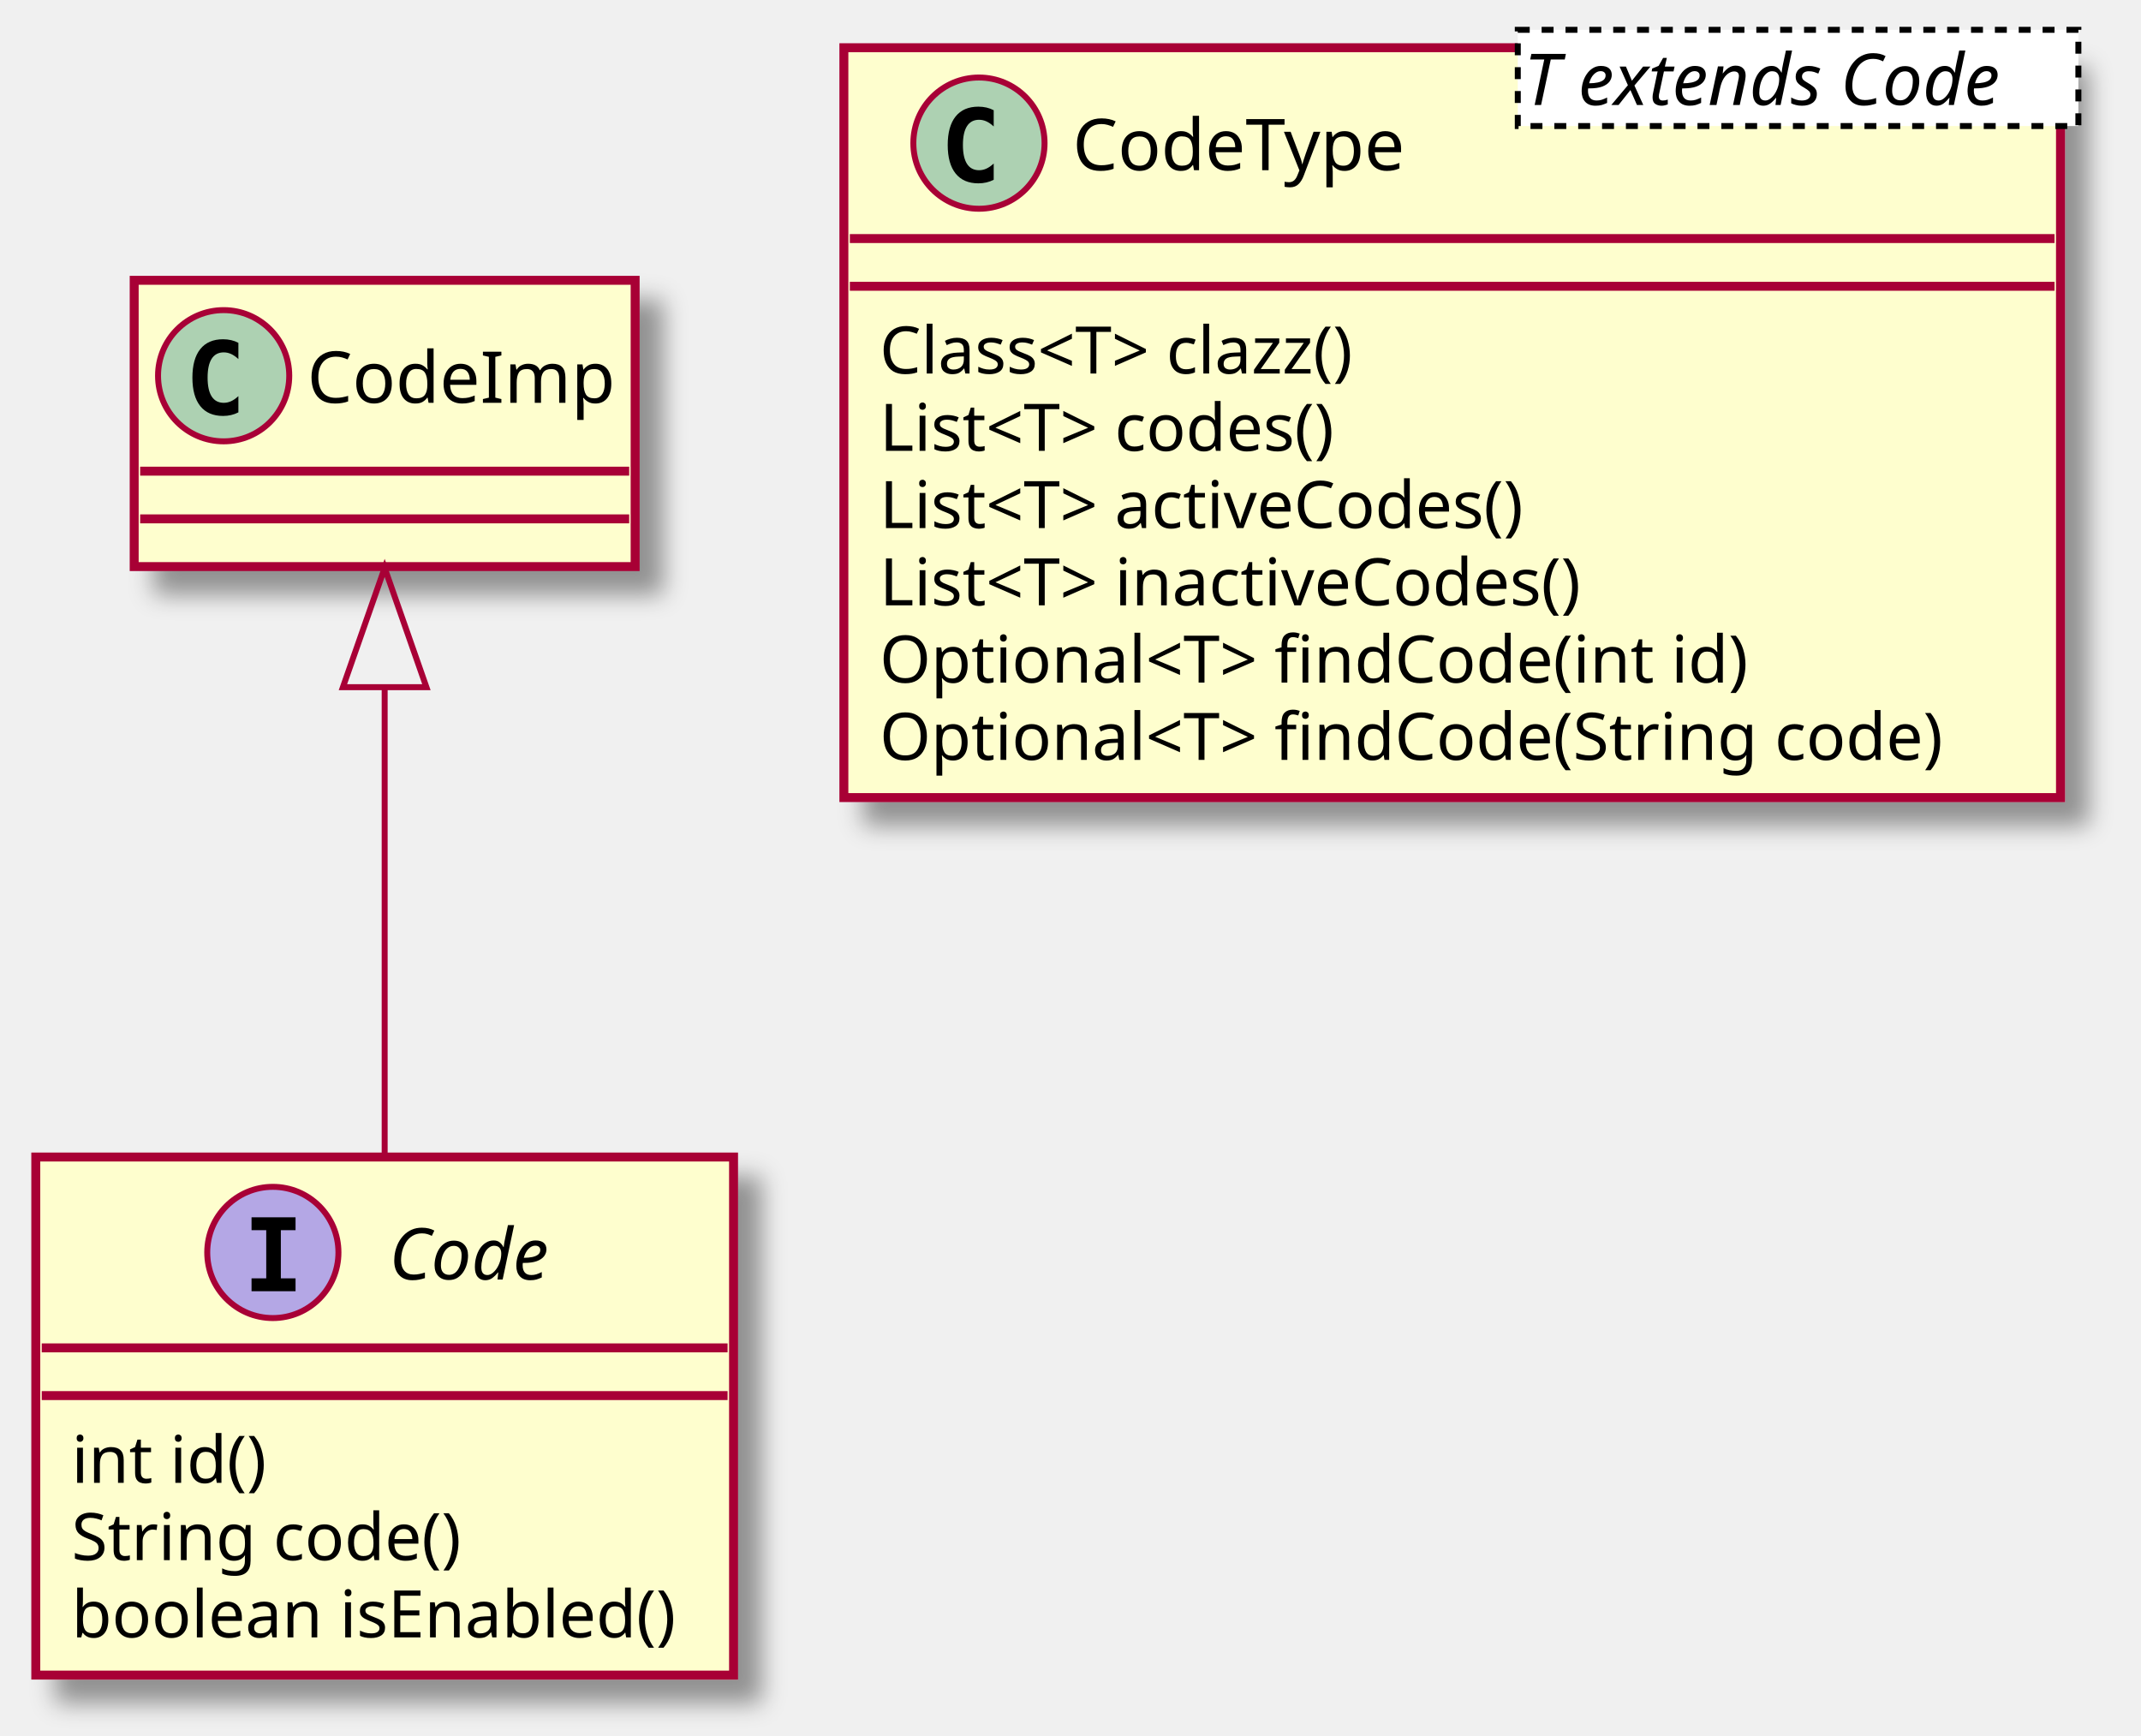
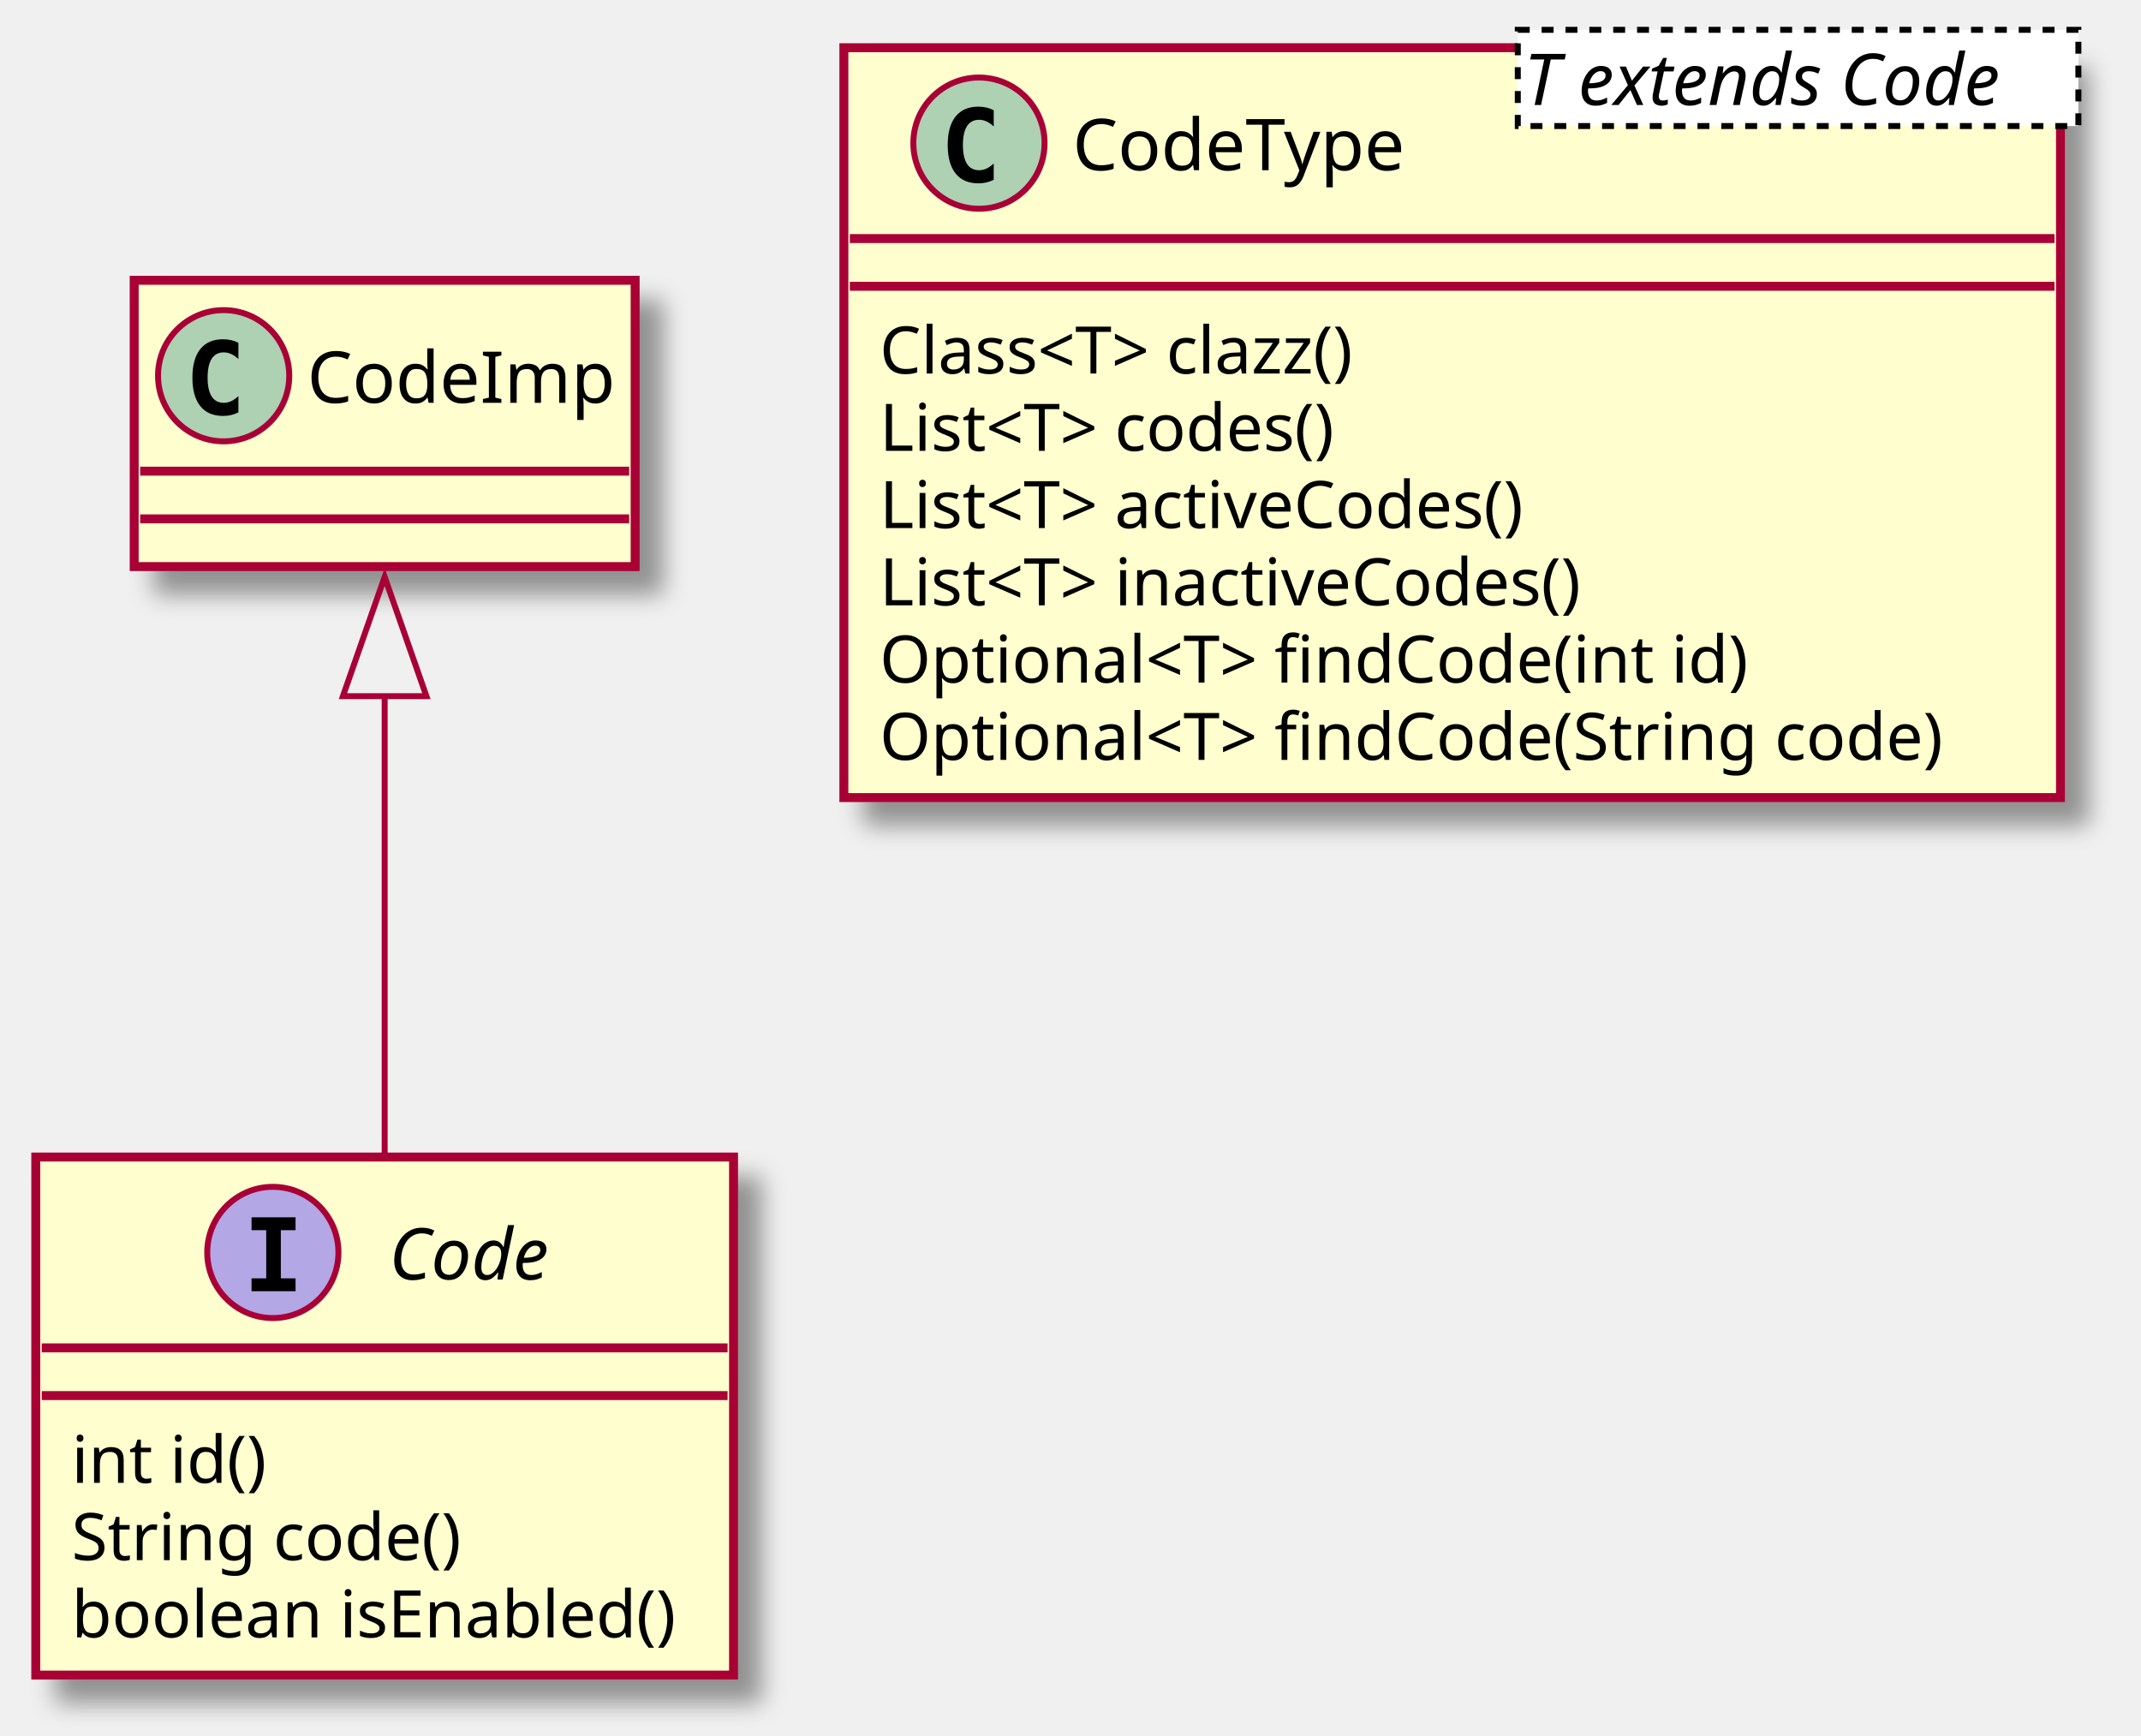
<svg xmlns="http://www.w3.org/2000/svg" contentScriptType="application/ecmascript" contentStyleType="text/css" height="291px" preserveAspectRatio="none" style="width:359px;height:291px;" version="1.1" viewBox="0 0 359 291" width="359px" zoomAndPan="magnify">
  <defs>
    <filter height="300%" id="f167j93mru9m3p" width="300%" x="-1" y="-1">
      <feGaussianBlur result="blurOut" stdDeviation="2.0" />
      <feColorMatrix in="blurOut" result="blurOut2" type="matrix" values="0 0 0 0 0 0 0 0 0 0 0 0 0 0 0 0 0 0 .4 0" />
      <feOffset dx="4.0" dy="4.0" in="blurOut2" result="blurOut3" />
      <feBlend in="SourceGraphic" in2="blurOut3" mode="normal" />
    </filter>
  </defs>
  <g>
    <rect fill="#FEFECE" filter="url(#f167j93mru9m3p)" height="86.865" id="Code" style="stroke: #A80036; stroke-width: 1.5;" width="117" x="6" y="194" />
    <ellipse cx="45.75" cy="210" fill="#B4A7E5" rx="11" ry="11" style="stroke: #A80036; stroke-width: 1.0;" />
    <path d="M42.178,206.265 L42.178,204.107 L49.557,204.107 L49.557,206.265 L47.092,206.265 L47.092,214.342 L49.557,214.342 L49.557,216.5 L42.178,216.5 L42.178,214.342 L44.643,214.342 L44.643,206.265 Z " />
    <text fill="#000000" font-family="sans-serif" font-size="12" font-style="italic" lengthAdjust="spacingAndGlyphs" textLength="30" x="65.25" y="214.535">Code</text>
    <line style="stroke: #A80036; stroke-width: 1.5;" x1="7" x2="122" y1="226" y2="226" />
    <line style="stroke: #A80036; stroke-width: 1.5;" x1="7" x2="122" y1="234" y2="234" />
    <text fill="#000000" font-family="sans-serif" font-size="11" lengthAdjust="spacingAndGlyphs" textLength="35" x="12" y="248.635">int id()</text>
    <text fill="#000000" font-family="sans-serif" font-size="11" lengthAdjust="spacingAndGlyphs" textLength="69" x="12" y="261.59">String code()</text>
    <text fill="#000000" font-family="sans-serif" font-size="11" lengthAdjust="spacingAndGlyphs" textLength="105" x="12" y="274.545">boolean isEnabled()</text>
    <rect fill="#FEFECE" filter="url(#f167j93mru9m3p)" height="125.731" id="CodeType" style="stroke: #A80036; stroke-width: 1.5;" width="204" x="141.5" y="8" />
    <ellipse cx="164.15" cy="24" fill="#ADD1B2" rx="11" ry="11" style="stroke: #A80036; stroke-width: 1.0;" />
    <path d="M166.623,30.143 Q166.042,30.442 165.403,30.591 Q164.764,30.741 164.058,30.741 Q161.551,30.741 160.232,29.089 Q158.912,27.437 158.912,24.316 Q158.912,21.186 160.232,19.535 Q161.551,17.883 164.058,17.883 Q164.764,17.883 165.411,18.032 Q166.059,18.182 166.623,18.48 L166.623,21.203 Q165.992,20.622 165.399,20.352 Q164.805,20.082 164.174,20.082 Q162.83,20.082 162.145,21.149 Q161.46,22.216 161.46,24.316 Q161.46,26.408 162.145,27.474 Q162.83,28.541 164.174,28.541 Q164.805,28.541 165.399,28.271 Q165.992,28.002 166.623,27.42 Z " />
    <text fill="#000000" font-family="sans-serif" font-size="12" lengthAdjust="spacingAndGlyphs" textLength="59" x="179.85" y="28.535">CodeType</text>
    <rect fill="#FFFFFF" height="16.133" style="stroke: #000000; stroke-width: 1.0; stroke-dasharray: 2.0,2.0;" width="94" x="254.5" y="5" />
    <text fill="#000000" font-family="sans-serif" font-size="12" font-style="italic" lengthAdjust="spacingAndGlyphs" textLength="92" x="255.5" y="17.602">T extends Code</text>
    <line style="stroke: #A80036; stroke-width: 1.5;" x1="142.5" x2="344.5" y1="40" y2="40" />
    <line style="stroke: #A80036; stroke-width: 1.5;" x1="142.5" x2="344.5" y1="48" y2="48" />
    <text fill="#000000" font-family="sans-serif" font-size="11" lengthAdjust="spacingAndGlyphs" textLength="92" x="147.5" y="62.635">Class&lt;T&gt; clazz()</text>
    <text fill="#000000" font-family="sans-serif" font-size="11" lengthAdjust="spacingAndGlyphs" textLength="87" x="147.5" y="75.59">List&lt;T&gt; codes()</text>
    <text fill="#000000" font-family="sans-serif" font-size="11" lengthAdjust="spacingAndGlyphs" textLength="120" x="147.5" y="88.545">List&lt;T&gt; activeCodes()</text>
    <text fill="#000000" font-family="sans-serif" font-size="11" lengthAdjust="spacingAndGlyphs" textLength="130" x="147.5" y="101.5">List&lt;T&gt; inactiveCodes()</text>
    <text fill="#000000" font-family="sans-serif" font-size="11" lengthAdjust="spacingAndGlyphs" textLength="158" x="147.5" y="114.455">Optional&lt;T&gt; findCode(int id)</text>
    <text fill="#000000" font-family="sans-serif" font-size="11" lengthAdjust="spacingAndGlyphs" textLength="192" x="147.5" y="127.41">Optional&lt;T&gt; findCode(String code)</text>
    <rect fill="#FEFECE" filter="url(#f167j93mru9m3p)" height="48" id="CodeImp" style="stroke: #A80036; stroke-width: 1.5;" width="84" x="22.5" y="47" />
    <ellipse cx="37.5" cy="63" fill="#ADD1B2" rx="11" ry="11" style="stroke: #A80036; stroke-width: 1.0;" />
    <path d="M39.973,69.143 Q39.392,69.442 38.753,69.591 Q38.114,69.741 37.408,69.741 Q34.901,69.741 33.581,68.089 Q32.262,66.437 32.262,63.316 Q32.262,60.187 33.581,58.535 Q34.901,56.883 37.408,56.883 Q38.114,56.883 38.761,57.032 Q39.409,57.182 39.973,57.48 L39.973,60.203 Q39.342,59.622 38.749,59.352 Q38.155,59.083 37.524,59.083 Q36.18,59.083 35.495,60.149 Q34.81,61.216 34.81,63.316 Q34.81,65.408 35.495,66.474 Q36.18,67.541 37.524,67.541 Q38.155,67.541 38.749,67.271 Q39.342,67.001 39.973,66.42 Z " />
    <text fill="#000000" font-family="sans-serif" font-size="12" lengthAdjust="spacingAndGlyphs" textLength="52" x="51.5" y="67.535">CodeImp</text>
    <line style="stroke: #A80036; stroke-width: 1.5;" x1="23.5" x2="105.5" y1="79" y2="79" />
    <line style="stroke: #A80036; stroke-width: 1.5;" x1="23.5" x2="105.5" y1="87" y2="87" />
-     <path d="M64.5,115.46 C64.5,139.63 64.5,169.61 64.5,193.68 " fill="none" id="CodeImp&lt;-Code" style="stroke: #A80036; stroke-width: 1.0;" />
-     <polygon fill="none" points="57.5,115.22,64.5,95.22,71.5,115.22,57.5,115.22" style="stroke: #A80036; stroke-width: 1.0;" />
+     <path d="M64.5,116.57 C64.5,140.55 64.5,169.98 64.5,193.68 " fill="none" id="CodeImp&lt;-Code" style="stroke: #A80036; stroke-width: 1.0;" />
+     <polygon fill="none" points="57.5,116.73,64.5,96.73,71.5,116.73,57.5,116.73" style="stroke: #A80036; stroke-width: 1.0;" />
  </g>
</svg>
